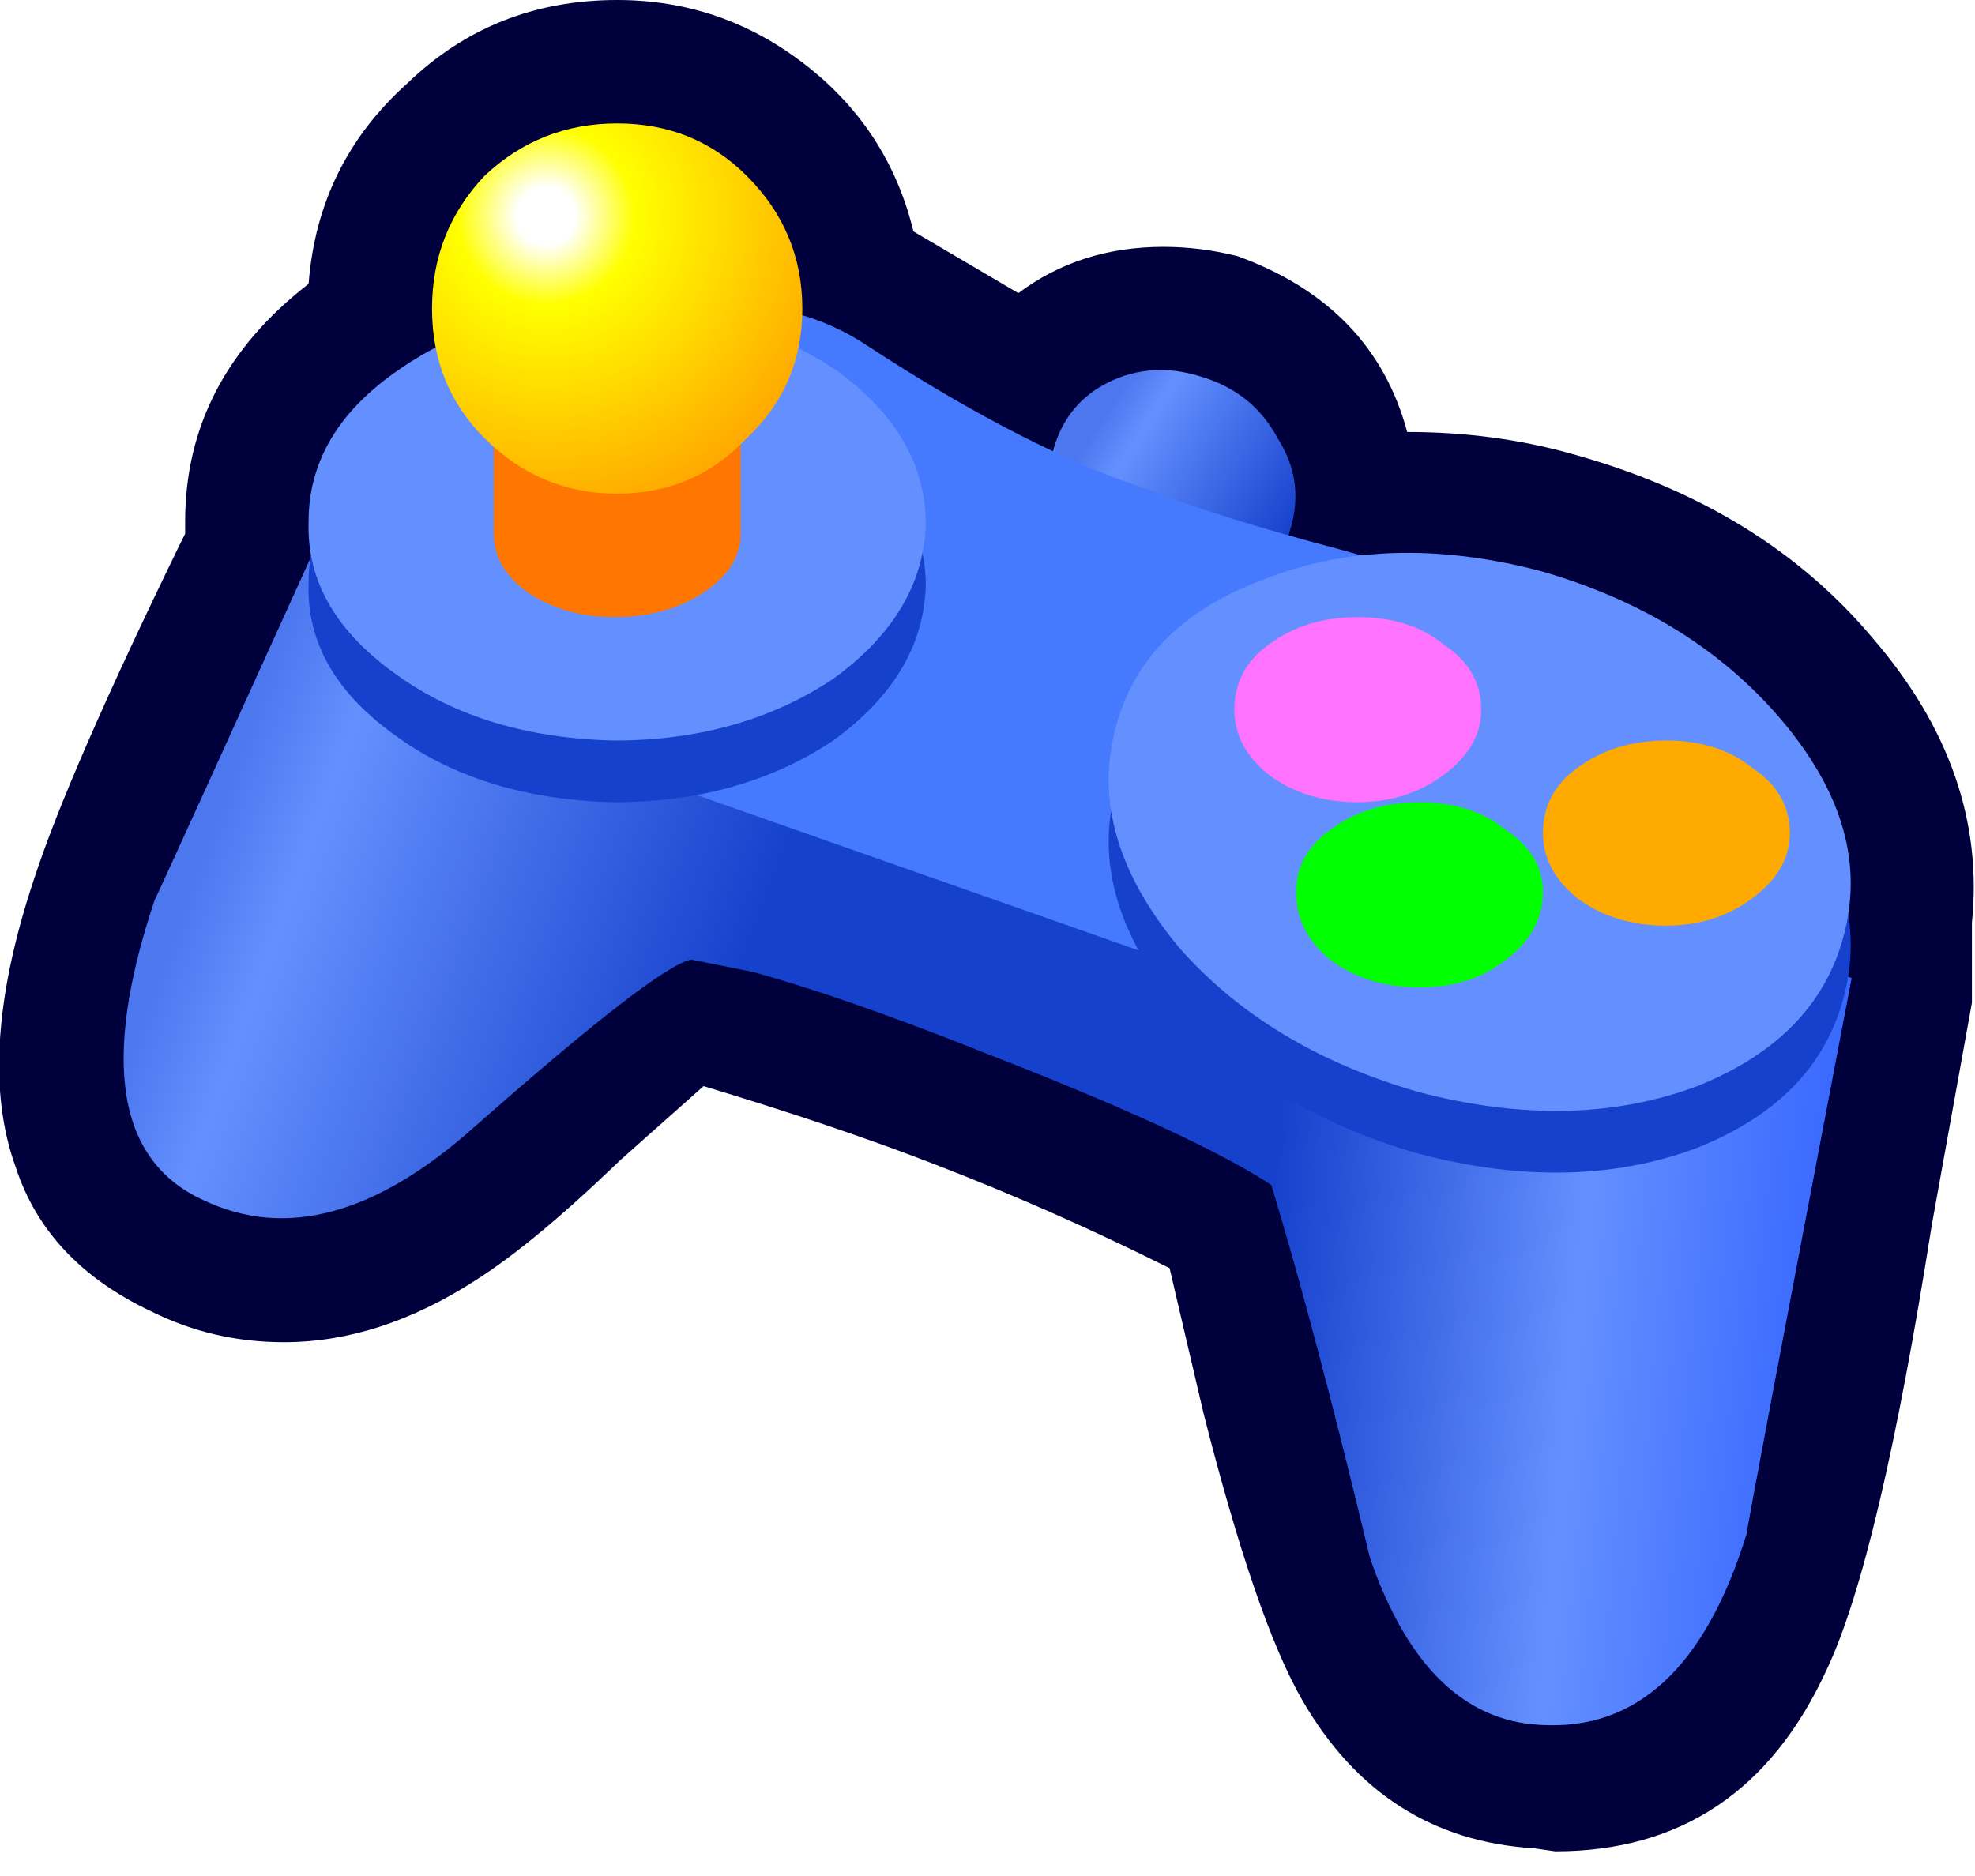
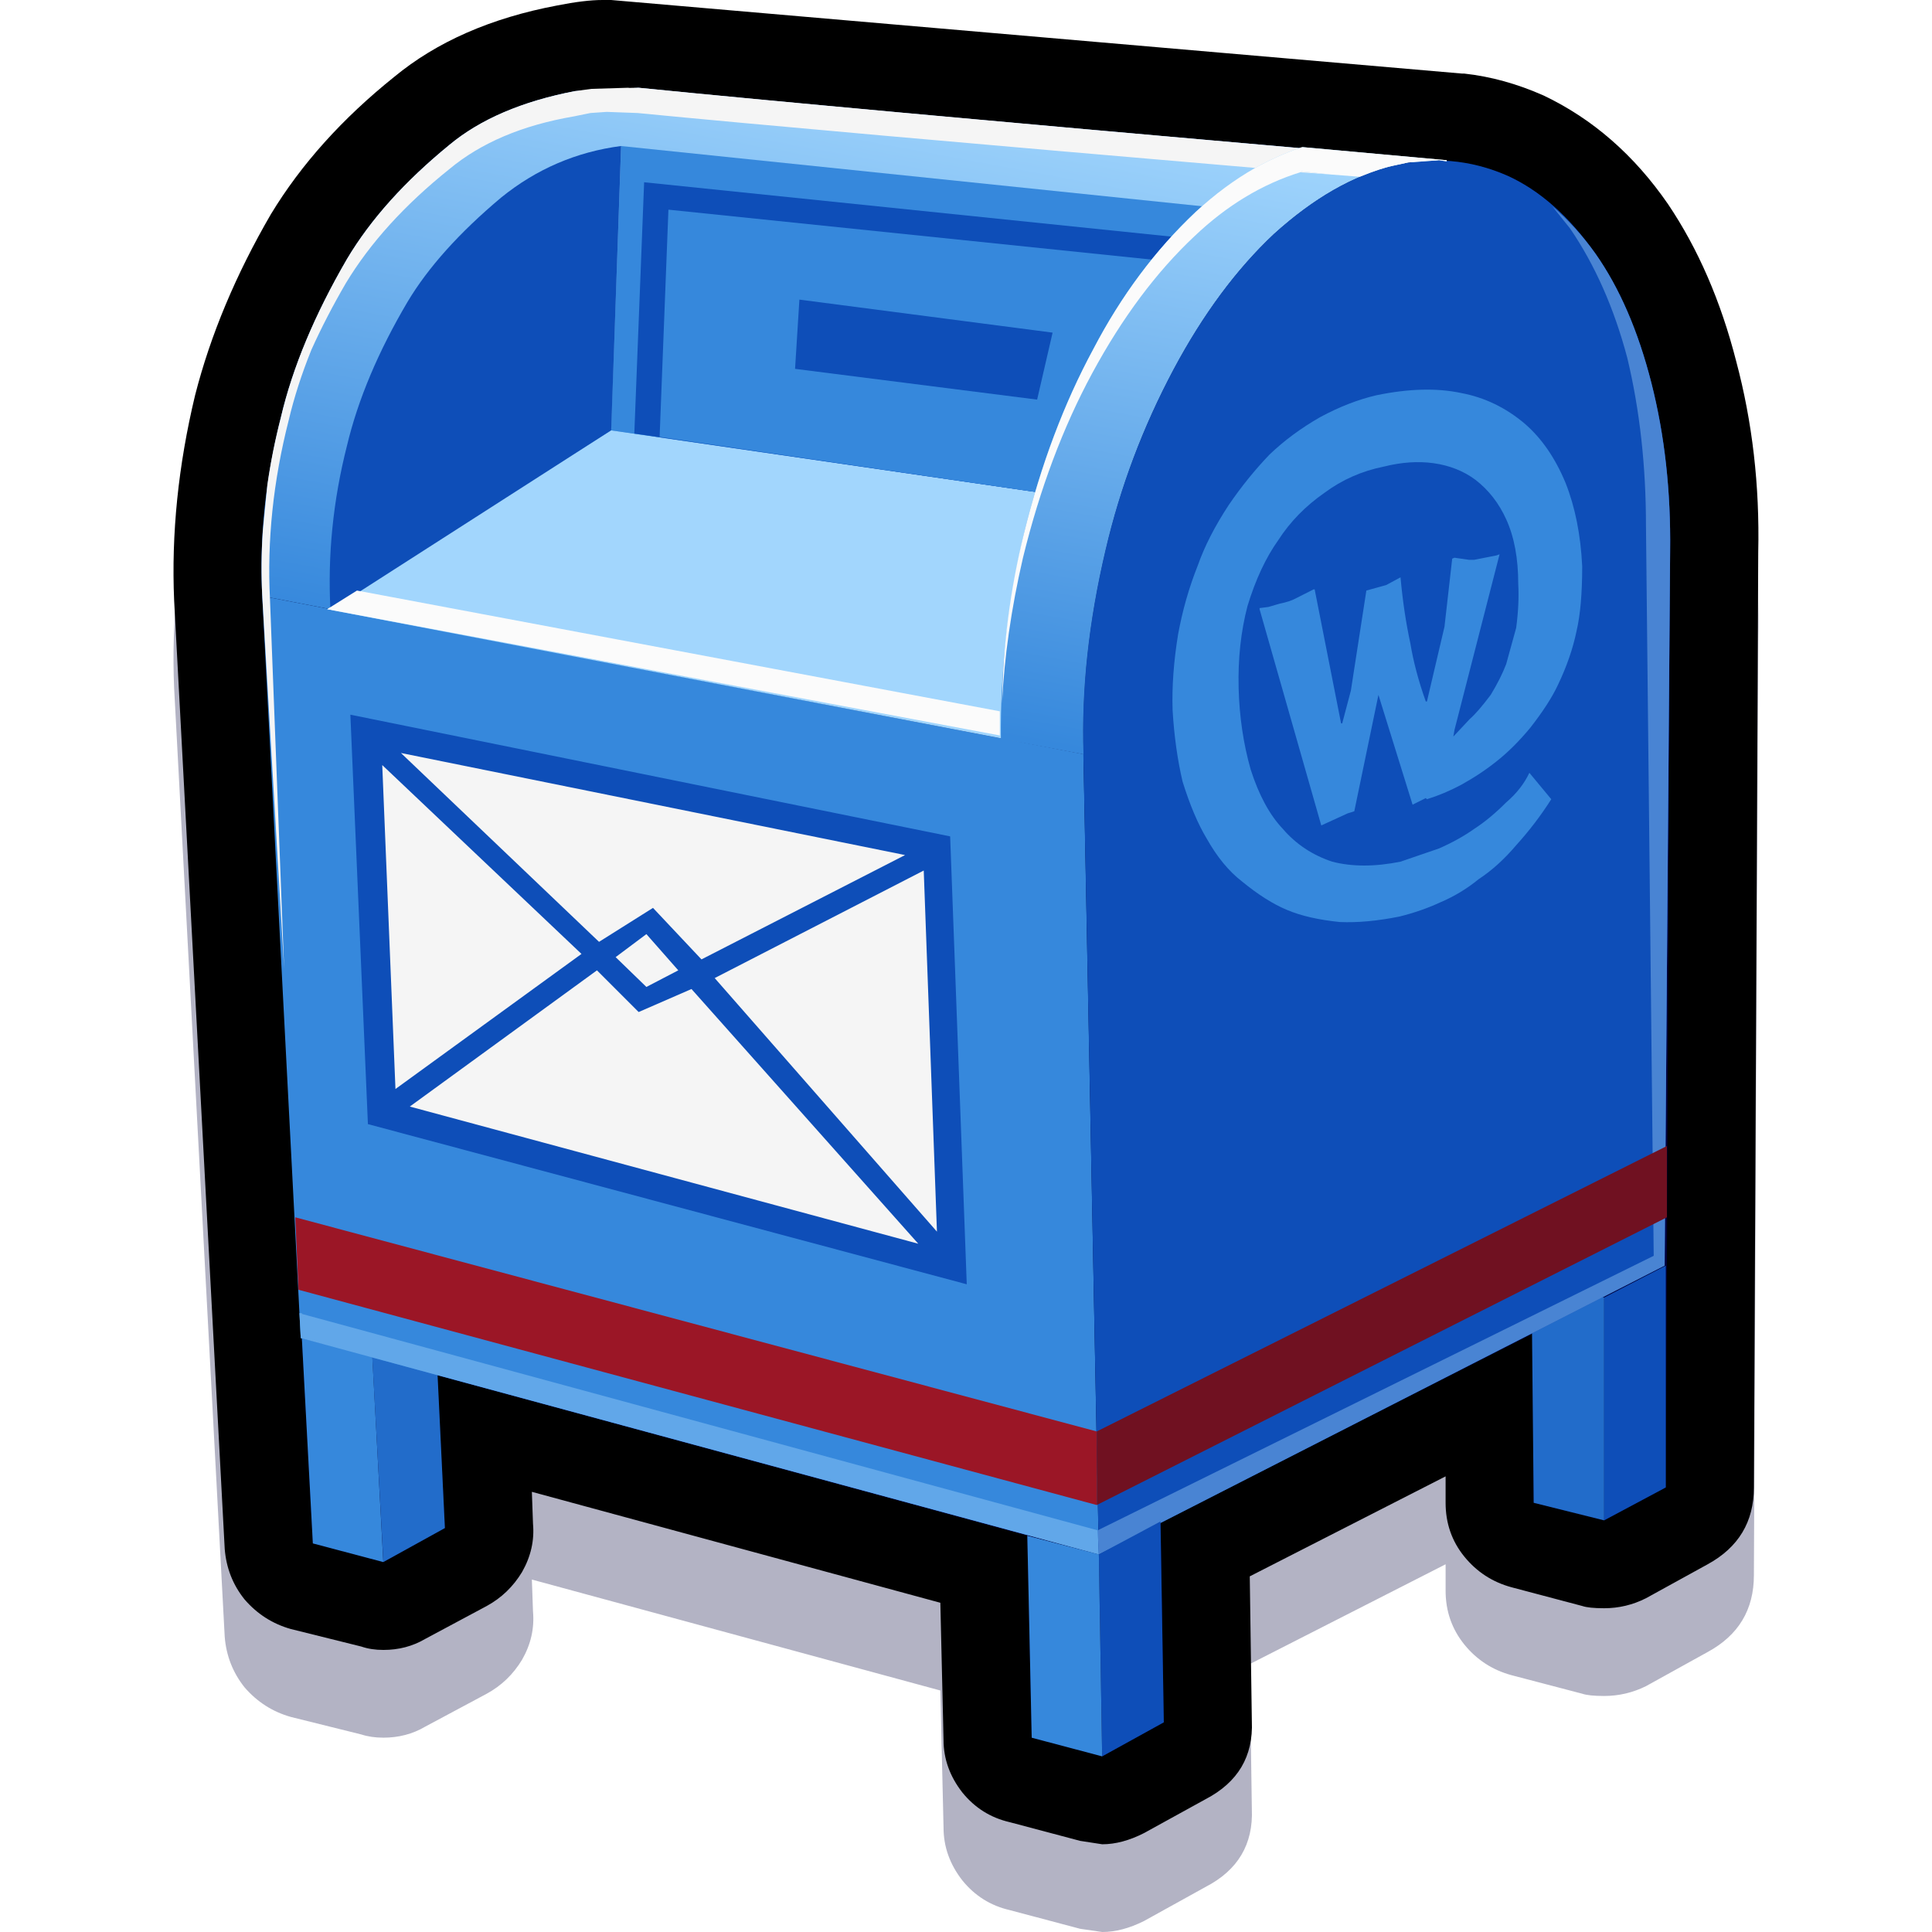
- <svg xmlns="http://www.w3.org/2000/svg" xmlns:xlink="http://www.w3.org/1999/xlink" version="1.1" preserveAspectRatio="none" x="0px" y="0px" width="40px" height="38px" viewBox="0 0 40 38">
+ <svg xmlns="http://www.w3.org/2000/svg" xmlns:xlink="http://www.w3.org/1999/xlink" version="1.1" preserveAspectRatio="none" x="0px" y="0px" width="512px" height="512px" viewBox="0 0 512 512">
  <defs>
-     <linearGradient id="Gradient_1" gradientUnits="userSpaceOnUse" x1="17.637" y1="7.125" x2="20.662" y2="9.075" spreadMethod="pad">
-       <stop offset="0%" stop-color="#4C77EF" />
-       <stop offset="18.039%" stop-color="#6490FF" />
-       <stop offset="100%" stop-color="#1641CC" />
+     <linearGradient id="Gradient_1" gradientUnits="userSpaceOnUse" x1="33.387" y1="2.713" x2="27.912" y2="31.988" spreadMethod="pad">
+       <stop offset="0%" stop-color="#A2D6FD" />
+       <stop offset="100%" stop-color="#3688DC" />
    </linearGradient>
-     <linearGradient id="Gradient_2" gradientUnits="userSpaceOnUse" x1="3.487" y1="13.225" x2="11.812" y2="16.275" spreadMethod="pad">
-       <stop offset="0%" stop-color="#4C77EF" />
-       <stop offset="18.039%" stop-color="#6490FF" />
-       <stop offset="100%" stop-color="#1641CC" />
+     <linearGradient id="Gradient_2" gradientUnits="userSpaceOnUse" x1="49.887" y1="6.287" x2="44.712" y2="34.812" spreadMethod="pad">
+       <stop offset="0%" stop-color="#A2D6FD" />
+       <stop offset="100%" stop-color="#3688DC" />
    </linearGradient>
-     <linearGradient id="Gradient_3" gradientUnits="userSpaceOnUse" x1="20.6" y1="19.713" x2="29.5" y2="20.488" spreadMethod="pad">
-       <stop offset="0%" stop-color="#1641CC" />
-       <stop offset="56.471%" stop-color="#6490FF" />
-       <stop offset="100%" stop-color="#3A69FF" />
-     </linearGradient>
-     <radialGradient id="Gradient_4" gradientUnits="userSpaceOnUse" cx="0" cy="0" r="4.808" fx="0" fy="0" gradientTransform="matrix( 0.7071068, 0.7071068, 0.7071068, -0.7071068, 8.85,3.5) " spreadMethod="pad">
-       <stop offset="9.804%" stop-color="#FFFFFF" />
-       <stop offset="29.804%" stop-color="#FFFF00" />
-       <stop offset="100%" stop-color="#FFAA00" />
-     </radialGradient>
-     <g id="Icons_my_arcade_copy_0_Layer0_0_FILL">
-       <path fill="#00003C" stroke="none" d=" M 31.95 16.25 L 31.95 14.95 Q 32.2 12.5 30.35 10.35 28.55 8.2 25.45 7.35 24.2 7 22.8 7 22.25 4.95 20.05 4.15 19.45 4 18.85 4 17.5 4 16.5 4.75 L 14.8 3.75 Q 14.4 2.1 13.05 1.05 11.7 0 10 0 8 0 6.6 1.35 5.15 2.65 5 4.6 3 6.15 3 8.45 L 3 8.65 2.9 8.85 Q 1.1 12.55 0.55 14.25 -0.4 17.1 0.25 18.9 0.75 20.45 2.45 21.25 3.45 21.75 4.6 21.75 6.15 21.75 7.7 20.75 8.65 20.15 10.05 18.8 L 11.4 17.6 Q 13.55 18.25 15.1 18.85 17.05 19.6 18.95 20.55 L 19.5 22.9 Q 20.35 26.25 21.1 27.55 22.4 29.8 24.85 29.95 L 25.2 30 Q 28.25 30 29.6 27.05 30.45 25.25 31.3 19.85 L 31.95 16.25 Z" />
+     <g id="icons_Kinz_Post_0_Layer4_0_FILL">
+       <path fill="#00003C" fill-opacity="0.298" stroke="none" d=" M 342.05 42.75 L 341.5 42.75 115.95 23.25 113.65 23.25 Q 108.95 23.25 101.65 24.75 75.4 29.65 58.5 43.65 37.8 60.2 25.8 80 11.8 104.15 5.7 128 -1 155.95 0.15 182.4 L 13.55 433.75 Q 14.15 441.3 18.8 447.15 23.8 452.95 31.05 455 L 49.75 459.65 Q 52.35 460.5 55.6 460.5 61.7 460.5 66.65 457.6 L 83 448.85 Q 88.85 445.65 92.35 439.85 95.85 433.75 95.25 427.05 L 94.95 418.6 203.2 448 204.05 484.35 Q 204.05 491.95 209.05 498.35 214 504.45 221.6 506.2 L 240.25 511.15 246.1 512 Q 251.35 512 257.15 509.1 L 273.5 500.05 Q 286.35 493.4 285.75 479.4 L 285.2 441 337.1 414.55 337.1 421.55 Q 337.1 429.65 342.05 435.8 347 441.9 354.6 443.95 L 373.3 448.85 Q 375.05 449.45 379.1 449.45 384.95 449.45 390.2 446.85 L 406.55 437.8 Q 418.8 431.15 418.8 417.45 L 419.95 169.6 Q 420.55 143.15 414.1 119 408 95.15 396.05 77.4 382.6 57.9 363.05 48.6 352.55 43.95 342.05 42.75 Z" />
    </g>
-     <g id="Icons_my_arcade_copy_0_Layer0_1_FILL">
-       <path fill="url(#Gradient_1)" stroke="none" d=" M 20.9 8.6 Q 21.15 7.8 20.7 7.1 20.3 6.35 19.45 6.1 18.65 5.85 17.95 6.2 17.25 6.55 17.05 7.35 16.85 8.15 17.25 8.85 17.65 9.6 18.5 9.85 19.3 10.1 20 9.75 20.7 9.4 20.9 8.6 Z" />
+     <g id="icons_Kinz_Post_0_Layer3_0_FILL">
+       <path fill="#000000" stroke="none" d=" M 342.05 19.5 L 341.5 19.5 115.95 0 113.65 0 Q 108.95 0 101.65 1.45 75.4 6.4 58.5 20.35 37.8 36.95 25.8 56.75 11.8 80.85 5.7 104.75 -1 132.65 0.15 159.15 L 13.55 410.45 Q 14.15 418.05 18.8 423.85 23.8 429.65 31.05 431.7 L 49.75 436.35 Q 52.35 437.25 55.6 437.25 61.7 437.25 66.65 434.35 L 83 425.6 Q 88.85 422.4 92.35 416.6 95.85 410.45 95.25 403.8 L 94.95 395.35 203.2 424.75 204.05 461.1 Q 204.05 468.65 209.05 475.05 214 481.15 221.6 482.9 L 240.25 487.85 246.1 488.75 Q 251.35 488.75 257.15 485.8 L 273.5 476.8 Q 286.35 470.1 285.75 456.15 L 285.2 417.75 337.1 391.25 337.1 398.25 Q 337.1 406.4 342.05 412.5 347 418.6 354.6 420.65 L 373.3 425.6 Q 375.05 426.2 379.1 426.2 384.95 426.2 390.2 423.55 L 406.55 414.55 Q 418.8 407.85 418.8 394.2 L 419.95 146.35 Q 420.55 119.85 414.1 95.7 408 71.85 396.05 54.1 382.6 34.6 363.05 25.3 352.55 20.65 342.05 19.5 Z" />
    </g>
-     <g id="Icons_my_arcade_copy_0_Layer0_2_FILL">
-       <path fill="url(#Gradient_2)" stroke="none" d=" M 5.8 7.35 Q 2.6 14.4 2.5 14.6 1.2 18.5 3.3 19.45 5.3 20.4 7.7 18.25 10.65 15.65 11.2 15.55 L 12.2 15.75 Q 13.65 16.15 15.8 17 19.3 18.35 20.6 19.2 21.3 21.5 22.2 25.25 23.1 27.85 24.95 27.95 27.3 28.1 28.3 24.85 28.3 24.75 30 15.85 L 5.8 7.35 Z" />
+     <g id="icons_Kinz_Post_0_Layer2_0_FILL">
+       <path fill="#00003C" stroke="none" d=" M 60.55 8 Q 59.4 7.5 58.05 7.35 31.54 5.049 21.1 4 L 18.2 4.15 Q 14.6 4.85 12.5 6.6 9.45 9.1 7.85 11.8 5.65 15.6 4.85 19 3.8 23.15 4 27.15 L 6.3 70.3 9.5 71.15 12.3 69.6 11.95 62.65 38.75 69.95 38.95 79.15 42.15 80 44.95 78.45 44.8 69.35 61.7 60.75 61.75 68.45 64.95 69.25 67.75 67.75 67.95 25.1 Q 68 21 67.1 17.45 66.2 13.9 64.55 11.55 62.75 9 60.55 8 Z" />
    </g>
-     <g id="Icons_my_arcade_copy_0_Layer0_3_FILL">
-       <path fill="url(#Gradient_3)" stroke="none" d=" M 17.7 11.55 L 15.8 17 Q 19.3 18.35 20.6 19.2 21.3 21.5 22.2 25.25 23.1 27.85 24.95 27.95 27.3 28.1 28.3 24.85 28.3 24.75 30 15.85 L 17.7 11.55 Z" />
+     <g id="icons_Kinz_Post_0_Layer2_1_FILL">
+       <path fill="#226CCA" stroke="none" d=" M 69.3 350.55 L 52.65 359.55 55.6 413.95 71.9 404.95 69.3 350.55 Z" />
    </g>
-     <g id="Icons_my_arcade_copy_0_Layer0_4_FILL">
-       <path fill="#457AFF" stroke="none" d=" M 23.1 14.95 Q 25.1 12.85 25.05 9.65 23.95 9.55 21.7 8.9 19.8 8.4 18.65 7.95 16.65 7.3 14.05 5.6 13 4.9 11.65 4.95 L 10.45 5.15 11.05 12.8 21.15 16.35 Q 22.15 15.95 23.1 14.95 Z" />
+     <g id="icons_Kinz_Post_0_Layer2_2_FILL">
+       <path fill="#3688DC" stroke="none" d=" M 9 61.8 L 5.8 60.95 6.3 70.3 9.5 71.15 9 61.8 Z" />
    </g>
-     <g id="Icons_my_arcade_copy_0_Layer0_5_FILL">
-       <path fill="#1641CC" stroke="none" d=" M 13.5 12 Q 14.95 10.95 15 9.5 15 8.05 13.55 7 12.05 6 10 6 7.95 5.95 6.45 7 5 8 5 9.45 4.95 10.9 6.45 11.95 7.85 12.95 9.95 13 12 13 13.5 12 Z" />
+     <g id="icons_Kinz_Post_0_Layer2_3_FILL">
+       <path fill="#0E4EB8" stroke="none" d=" M 64.95 59.1 L 64.95 69.25 67.75 67.75 67.75 57.65 64.95 59.1 Z" />
    </g>
-     <g id="Icons_my_arcade_copy_0_Layer0_6_FILL">
-       <path fill="#6490FF" stroke="none" d=" M 13.5 11 Q 14.95 9.95 15 8.5 15 7.05 13.55 6 12.05 5 10 5 7.95 4.95 6.45 6 5 7 5 8.45 4.95 9.9 6.45 10.95 7.85 11.95 9.95 12 12 12 13.5 11 Z" />
+     <g id="icons_Kinz_Post_0_Layer2_4_FILL">
+       <path fill="#226CCA" stroke="none" d=" M 64.95 59.1 L 61.65 58.3 61.75 68.45 64.95 69.25 64.95 59.1 Z" />
    </g>
-     <g id="Icons_my_arcade_copy_0_Layer0_7_FILL">
-       <path fill="#1641CC" stroke="none" d=" M 27.5 18.6 Q 29.5 17.8 29.9 16.05 30.3 14.35 28.85 12.65 27.4 10.95 24.95 10.25 22.45 9.6 20.45 10.4 18.45 11.15 18.05 12.9 17.65 14.6 19.1 16.35 20.55 18 23 18.7 25.5 19.35 27.5 18.6 Z" />
+     <g id="icons_Kinz_Post_0_Layer2_5_FILL">
+       <path fill="#3688DC" stroke="none" d=" M 42 70.8 L 41.3 34.35 4 27.15 5.75 60.95 42 70.8 Z" />
    </g>
-     <g id="Icons_my_arcade_copy_0_Layer0_8_FILL">
-       <path fill="#6490FF" stroke="none" d=" M 27.5 17.6 Q 29.5 16.8 29.9 15.05 30.3 13.35 28.85 11.65 27.4 9.95 24.95 9.25 22.45 8.6 20.45 9.4 18.45 10.15 18.05 11.9 17.65 13.6 19.1 15.35 20.55 17 23 17.7 25.5 18.35 27.5 17.6 Z" />
+     <g id="icons_Kinz_Post_0_Layer2_6_FILL">
+       <path fill="#61A7E9" stroke="none" d=" M 34 348 L 33.35 348 33.7 354.6 245.2 411.95 244.9 405.55 34 348.2 34 348 Z" />
    </g>
-     <g id="Icons_my_arcade_copy_0_Layer0_9_FILL">
-       <path fill="#FF7600" stroke="none" d=" M 9.95 10 Q 10.8 10 11.4 9.6 12 9.2 12 8.65 L 12 6 8 6 8 8.65 Q 8 9.2 8.55 9.6 9.15 10 9.95 10 Z" />
+     <g id="icons_Kinz_Post_0_Layer2_7_FILL">
+       <path fill="url(#Gradient_1)" stroke="none" d=" M 56.05 7.4 L 57.45 7.3 Q 31.42 5.037 21.1 4 L 18.2 4.15 Q 14.6 4.85 12.5 6.6 9.45 9.1 7.85 11.8 5.65 15.6 4.85 19 3.8 23.15 4 27.15 L 41.3 34.35 Q 41.15 29.95 42.3 25.05 43.3 20.75 45.4 16.8 47.4 13.05 49.95 10.65 52.65 8.2 55.35 7.55 L 56.05 7.4 Z" />
    </g>
-     <g id="Icons_my_arcade_copy_0_Layer0_10_FILL">
-       <path fill="url(#Gradient_4)" stroke="none" d=" M 13 5 Q 13 3.75 12.1 2.85 11.25 2 10 2 8.75 2 7.85 2.85 7 3.75 7 5 7 6.25 7.85 7.1 8.75 8 10 8 11.25 8 12.1 7.1 13 6.25 13 5 Z" />
+     <g id="icons_Kinz_Post_0_Layer2_8_FILL">
+       <path fill="#0E4EB8" stroke="none" d=" M 376.8 67.2 Q 366.3 52.35 353.45 46.55 338.85 40.15 323.1 43.95 307.35 47.7 291.6 61.95 276.7 75.95 265.05 97.75 252.8 120.75 246.95 145.75 240.25 174.25 241.1 199.85 L 245.2 411.95 395.15 335.4 396.6 146.05 Q 396.9 122.2 391.65 101.55 386.4 80.85 376.8 67.2 Z" />
    </g>
-     <g id="Icons_my_arcade_copy_0_Layer0_11_FILL">
-       <path fill="#FF73FF" stroke="none" d=" M 24 11.5 Q 24 10.85 23.4 10.45 22.85 10 22 10 21.15 10 20.55 10.45 20 10.85 20 11.5 20 12.1 20.55 12.55 21.15 13 22 13 22.8 13 23.4 12.55 24 12.1 24 11.5 Z" />
+     <g id="icons_Kinz_Post_0_Layer2_9_FILL">
+       <path fill="#4984D3" stroke="none" d=" M 370.05 60.5 Q 380 75.05 385.25 94.85 390.2 115.5 390.2 139.35 L 392.25 332.8 244.9 405.55 245.2 411.95 395.15 335.4 396.6 146.05 Q 396.9 122.2 391.65 101.55 386.4 80.85 376.8 67.2 371.8 60.2 365.4 54.7 L 370.05 60.5 Z" />
    </g>
-     <g id="Icons_my_arcade_copy_0_Layer0_12_FILL">
-       <path fill="#FFAA00" stroke="none" d=" M 29 13.5 Q 29 12.85 28.4 12.45 27.85 12 27 12 26.15 12 25.55 12.45 25 12.85 25 13.5 25 14.1 25.55 14.55 26.15 15 27 15 27.8 15 28.4 14.55 29 14.1 29 13.5 Z" />
+     <g id="icons_Kinz_Post_0_Layer2_10_FILL">
+       <path fill="#0E4EB8" stroke="none" d=" M 44.8 69.3 L 42 70.8 42.15 80 44.95 78.45 44.8 69.3 Z" />
    </g>
-     <g id="Icons_my_arcade_copy_0_Layer0_13_FILL">
-       <path fill="#00FF00" stroke="none" d=" M 25 14.45 Q 25 13.85 24.4 13.45 23.85 13 23 13 22.15 13 21.55 13.45 21 13.85 21 14.45 21 15.1 21.55 15.55 22.15 16 23 16 23.85 16 24.4 15.55 25 15.1 25 14.45 Z" />
+     <g id="icons_Kinz_Post_0_Layer2_11_FILL">
+       <path fill="#3688DC" stroke="none" d=" M 38.75 69.95 L 38.95 79.15 42.15 80 42 70.8 38.75 69.95 Z" />
+     </g>
+     <g id="icons_Kinz_Post_0_Layer2_12_FILL">
+       <path fill="#A2D6FD" stroke="none" d=" M 229.45 147.5 L 234.1 131.2 115.95 114.05 40.7 161.45 224.5 196.65 Q 224.8 169 229.45 147.5 Z" />
+     </g>
+     <g id="icons_Kinz_Post_0_Layer2_13_FILL">
+       <path fill="#3688DC" stroke="none" d=" M 234.1 131.2 L 275.85 55 118.6 38.7 115.95 114.05 234.1 131.2 Z" />
+     </g>
+     <g id="icons_Kinz_Post_0_Layer2_14_FILL">
+       <path fill="#0E4EB8" stroke="none" d=" M 234.1 131.2 L 271.15 63.4 124.7 48.3 122.1 114.9 234.1 131.2 Z" />
+     </g>
+     <g id="icons_Kinz_Post_0_Layer2_15_FILL">
+       <path fill="#3688DC" stroke="none" d=" M 22.45 9.55 L 22.05 19.9 39.4 22.45 44.65 11.85 22.45 9.55 Z" />
+     </g>
+     <g id="icons_Kinz_Post_0_Layer2_16_FILL">
+       <path fill="url(#Gradient_2)" stroke="none" d=" M 55.35 7.55 L 56.05 7.4 57.45 7.3 57.8 7.35 57.8 7.3 51.25 6.7 Q 48.65 7.55 46.4 9.65 43.65 12.25 41.75 15.9 39.75 19.6 38.6 24.3 37.5 29.1 37.55 33.65 L 41.3 34.35 Q 41.15 29.95 42.3 25.05 43.3 20.75 45.4 16.8 47.4 13.05 49.95 10.65 52.65 8.2 55.35 7.55 Z" />
+     </g>
+     <g id="icons_Kinz_Post_0_Layer2_17_FILL">
+       <path fill="#0E4EB8" stroke="none" d=" M 10.6 13.75 Q 8.6 17.15 7.85 20.3 6.9 24.05 7.1 27.8 L 19.85 19.6 20.3 6.65 Q 17.25 7.05 14.85 9 12 11.4 10.6 13.75 Z" />
+     </g>
+     <g id="icons_Kinz_Post_0_Layer1_0_FILL">
+       <path fill="#9B1626" stroke="none" d=" M 32.25 322.6 L 33.1 341.8 244.65 398.85 244.65 379.35 32.25 322.6 Z" />
+       <path fill="#701121" stroke="none" d=" M 395.75 322.6 L 395.75 303.7 244.65 379.35 244.65 398.85 395.75 322.6 Z" />
+       <path fill="#0E4EB8" stroke="none" d=" M 210.2 340.35 L 205.8 221.65 46.85 189.4 51.5 297.9 210.2 340.35 M 165.85 79.4 L 164.7 97.75 228.85 105.9 232.95 88.15 165.85 79.4 Z" />
+       <path fill="#3688DC" stroke="none" d=" M 358.1 112.3 Q 350.55 105.9 341.2 104.15 331.55 102.1 318.75 104.75 311.45 106.45 303.85 110.55 296.25 114.9 290.45 120.45 284.6 126.55 279.65 133.8 274.1 142.25 271.45 149.8 267.95 158.55 266.2 168.15 264.45 178.9 264.75 188.2 265.35 198.4 267.4 207.15 270.3 216.45 273.8 222.25 277.9 229.55 283.15 233.6 289.55 238.85 295.1 241.15 300.65 243.5 309.1 244.35 316.1 244.65 324.85 242.9 330.7 241.45 335.65 239.15 341.2 236.8 345.85 233 351.1 229.55 355.8 224 361.05 218.2 365.1 211.8 L 359.3 204.8 Q 357.25 209.15 353.15 212.65 348.8 217 344.7 219.65 340.6 222.55 335.35 224.85 L 325.15 228.35 Q 314.95 230.4 307.05 228.35 299.2 225.75 293.95 219.65 288.7 214.1 285.45 203.95 282.55 193.75 282.25 182.4 281.95 170.75 284.6 160.6 287.8 150.1 292.75 143.15 297.45 135.85 305 130.6 312 125.4 320.75 123.65 327.75 121.9 333.9 122.75 340.3 123.65 345 127.15 350.25 131.2 353.15 137.6 356.35 144.6 356.35 154.75 356.65 160 355.8 166.4 L 353.15 176 Q 351.7 179.8 349.05 184.15 345.55 188.8 343.5 190.55 L 339.15 195.2 339.45 193.45 351.4 146.9 350.55 147.2 344.7 148.35 343.25 148.35 339.45 147.8 338.85 148.05 336.8 166.1 332.15 185.9 331.85 185.9 Q 328.95 177.75 327.75 170.45 326 162.35 325.15 153 L 321.35 155.05 316.1 156.5 312 183 309.7 191.7 309.4 191.7 302.4 156.2 302.1 156.2 297.45 158.55 Q 295.95 159.4 293.05 160 L 290.15 160.85 287.8 161.15 287.8 161.45 304.15 218.75 311.15 215.55 312.9 215 319.3 184.15 328.35 213.25 331.85 211.5 332.15 211.8 Q 336.8 210.35 341.2 208 346.45 205.1 350.8 201.6 355.2 198.1 359.55 192.85 364.55 186.45 366.85 181.55 370.35 174.25 371.8 167.25 373.3 160.85 373.3 150.1 372.7 137.6 368.9 128 364.8 118.1 358.1 112.3 Z" />
+     </g>
+     <g id="icons_Kinz_Post_0_Layer0_0_FILL">
+       <path fill="#F5F5F5" stroke="none" d=" M 286.65 44.5 Q 292.45 41.3 298.3 39.25 175.8 28.5 123.25 23.25 L 120.55 23.3 120.65 23.25 110.7 23.55 106.35 24.15 Q 85.35 28.2 73.1 38.4 55.3 52.95 45.95 68.65 33.1 90.75 28.45 110.55 26.112 119.62 24.85 128.5 24.262 134.637 23.65 140.75 23.06 149.418 23.5 157.95 L 29.3 256.85 25.55 158.85 Q 24.35 135.55 30.5 111.4 32.634 102.336 36.5 92.75 40.384 84.107 45.65 75.05 55.3 59.05 73.1 44.8 85.65 34.35 106.05 30.85 L 110.45 29.95 114.8 29.65 122.95 29.95 Q 170.8 34.6 286.65 44.5 M 298.9 45.4 L 298.6 45.65 Q 302.7 45.95 306.75 46.25 L 298.9 45.4 M 202.3 326.4 L 198.8 230.7 143.4 259.2 202.3 326.4 M 55.3 202.75 L 58.8 288.6 108.1 252.8 55.3 202.75 M 127.05 240.6 L 139.9 254.25 193.85 226.6 60.25 199.55 112.75 249.6 127.05 240.6 M 133.75 257.15 L 125.3 247.55 117.15 253.65 125.3 261.55 133.75 257.15 M 137.25 262.1 L 123.25 268.2 112.2 257.15 62.6 293.25 197.35 329.6 137.25 262.1 Z" />
+       <path fill="#FBFBFB" stroke="none" d=" M 337.4 42.75 L 337.4 42.45 299.2 39 Q 298.9 39 298.3 39.25 292.45 41.3 286.65 44.5 278.45 49.15 270.9 56.15 254.85 71.25 243.75 92.5 232.1 114.05 225.35 141.4 219.85 163.8 219.55 186.45 220.4 168.15 225.1 147.8 231.8 120.45 243.45 98.9 255.4 76.8 270.6 62.55 283.45 50.35 298.6 45.65 L 298.9 45.4 306.75 46.25 314.35 46.85 Q 320.2 44.5 323.1 43.95 L 327.2 43.05 335.35 42.45 337.4 42.75 M 218.95 194.9 L 218.95 188.5 48.6 156.5 40.7 161.45 218.95 194.9 Z" />
    </g>
  </defs>
-   <g transform="matrix( 1, 0, 0, 1, 0,0) ">
-     <g transform="matrix( 1.25, 0, 0, 1.25, 0,0) ">
-       <use xlink:href="#Icons_my_arcade_copy_0_Layer0_0_FILL" />
+   <g transform="matrix( 1, 0, 0, 1, 46,0) ">
+     <g transform="matrix( 1, 0, 0, 1, 0,0) ">
+       <use xlink:href="#icons_Kinz_Post_0_Layer4_0_FILL" />
    </g>
-     <g transform="matrix( 1.25, 0, 0, 1.25, 0,0) ">
-       <use xlink:href="#Icons_my_arcade_copy_0_Layer0_1_FILL" />
+     <g transform="matrix( 1, 0, 0, 1, 0,0) ">
+       <use xlink:href="#icons_Kinz_Post_0_Layer3_0_FILL" />
    </g>
-     <g transform="matrix( 1.25, 0, 0, 1.25, 0,0) ">
-       <use xlink:href="#Icons_my_arcade_copy_0_Layer0_2_FILL" />
+     <g transform="matrix( 5.834732, 0, 0, 5.818176, 0.15,0) ">
+       <use xlink:href="#icons_Kinz_Post_0_Layer2_0_FILL" />
    </g>
-     <g transform="matrix( 1.25, 0, 0, 1.25, 0,0) ">
-       <use xlink:href="#Icons_my_arcade_copy_0_Layer0_3_FILL" />
+     <g transform="matrix( 1, 0, 0, 1, 0,0) ">
+       <use xlink:href="#icons_Kinz_Post_0_Layer2_1_FILL" />
    </g>
-     <g transform="matrix( 1.25, 0, 0, 1.25, 0,0) ">
-       <use xlink:href="#Icons_my_arcade_copy_0_Layer0_4_FILL" />
+     <g transform="matrix( 5.834732, 0, 0, 5.818176, 0.15,0) ">
+       <use xlink:href="#icons_Kinz_Post_0_Layer2_2_FILL" />
    </g>
-     <g transform="matrix( 1.25, 0, 0, 1.25, 0,0) ">
-       <use xlink:href="#Icons_my_arcade_copy_0_Layer0_5_FILL" />
+     <g transform="matrix( 5.834732, 0, 0, 5.818176, 0.15,0) ">
+       <use xlink:href="#icons_Kinz_Post_0_Layer2_3_FILL" />
    </g>
-     <g transform="matrix( 1.25, 0, 0, 1.25, 0,0) ">
-       <use xlink:href="#Icons_my_arcade_copy_0_Layer0_6_FILL" />
+     <g transform="matrix( 5.834732, 0, 0, 5.818176, 0.15,0) ">
+       <use xlink:href="#icons_Kinz_Post_0_Layer2_4_FILL" />
    </g>
-     <g transform="matrix( 1.25, 0, 0, 1.25, 0,0) ">
-       <use xlink:href="#Icons_my_arcade_copy_0_Layer0_7_FILL" />
+     <g transform="matrix( 5.834732, 0, 0, 5.818176, 0.15,0) ">
+       <use xlink:href="#icons_Kinz_Post_0_Layer2_5_FILL" />
    </g>
-     <g transform="matrix( 1.25, 0, 0, 1.25, 0,0) ">
-       <use xlink:href="#Icons_my_arcade_copy_0_Layer0_8_FILL" />
+     <g transform="matrix( 1, 0, 0, 1, 0,0) ">
+       <use xlink:href="#icons_Kinz_Post_0_Layer2_6_FILL" />
    </g>
-     <g transform="matrix( 1.25, 0, 0, 1.25, 0,0) ">
-       <use xlink:href="#Icons_my_arcade_copy_0_Layer0_9_FILL" />
+     <g transform="matrix( 5.834732, 0, 0, 5.818176, 0.15,0) ">
+       <use xlink:href="#icons_Kinz_Post_0_Layer2_7_FILL" />
    </g>
-     <g transform="matrix( 1.25, 0, 0, 1.25, 0,0) ">
-       <use xlink:href="#Icons_my_arcade_copy_0_Layer0_10_FILL" />
+     <g transform="matrix( 1, 0, 0, 1, 0,0) ">
+       <use xlink:href="#icons_Kinz_Post_0_Layer2_8_FILL" />
    </g>
-     <g transform="matrix( 1.25, 0, 0, 1.25, 0,0) ">
-       <use xlink:href="#Icons_my_arcade_copy_0_Layer0_11_FILL" />
+     <g transform="matrix( 1, 0, 0, 1, 0,0) ">
+       <use xlink:href="#icons_Kinz_Post_0_Layer2_9_FILL" />
    </g>
-     <g transform="matrix( 1.25, 0, 0, 1.25, 0,0) ">
-       <use xlink:href="#Icons_my_arcade_copy_0_Layer0_12_FILL" />
+     <g transform="matrix( 5.834732, 0, 0, 5.818176, 0.15,0) ">
+       <use xlink:href="#icons_Kinz_Post_0_Layer2_10_FILL" />
    </g>
-     <g transform="matrix( 1.25, 0, 0, 1.25, 0,0) ">
-       <use xlink:href="#Icons_my_arcade_copy_0_Layer0_13_FILL" />
+     <g transform="matrix( 5.834732, 0, 0, 5.818176, 0.15,0) ">
+       <use xlink:href="#icons_Kinz_Post_0_Layer2_11_FILL" />
+     </g>
+     <g transform="matrix( 1, 0, 0, 1, 0,0) ">
+       <use xlink:href="#icons_Kinz_Post_0_Layer2_12_FILL" />
+     </g>
+     <g transform="matrix( 1, 0, 0, 1, 0,0) ">
+       <use xlink:href="#icons_Kinz_Post_0_Layer2_13_FILL" />
+     </g>
+     <g transform="matrix( 1, 0, 0, 1, 0,0) ">
+       <use xlink:href="#icons_Kinz_Post_0_Layer2_14_FILL" />
+     </g>
+     <g transform="matrix( 5.834732, 0, 0, 5.818176, 0.15,0) ">
+       <use xlink:href="#icons_Kinz_Post_0_Layer2_15_FILL" />
+     </g>
+     <g transform="matrix( 5.834732, 0, 0, 5.818176, 0.15,0) ">
+       <use xlink:href="#icons_Kinz_Post_0_Layer2_16_FILL" />
+     </g>
+     <g transform="matrix( 5.834732, 0, 0, 5.818176, 0.15,0) ">
+       <use xlink:href="#icons_Kinz_Post_0_Layer2_17_FILL" />
+     </g>
+     <g transform="matrix( 1, 0, 0, 1, 0,0) ">
+       <use xlink:href="#icons_Kinz_Post_0_Layer1_0_FILL" />
+     </g>
+     <g transform="matrix( 1, 0, 0, 1, 0,0) ">
+       <use xlink:href="#icons_Kinz_Post_0_Layer0_0_FILL" />
    </g>
  </g>
</svg>
